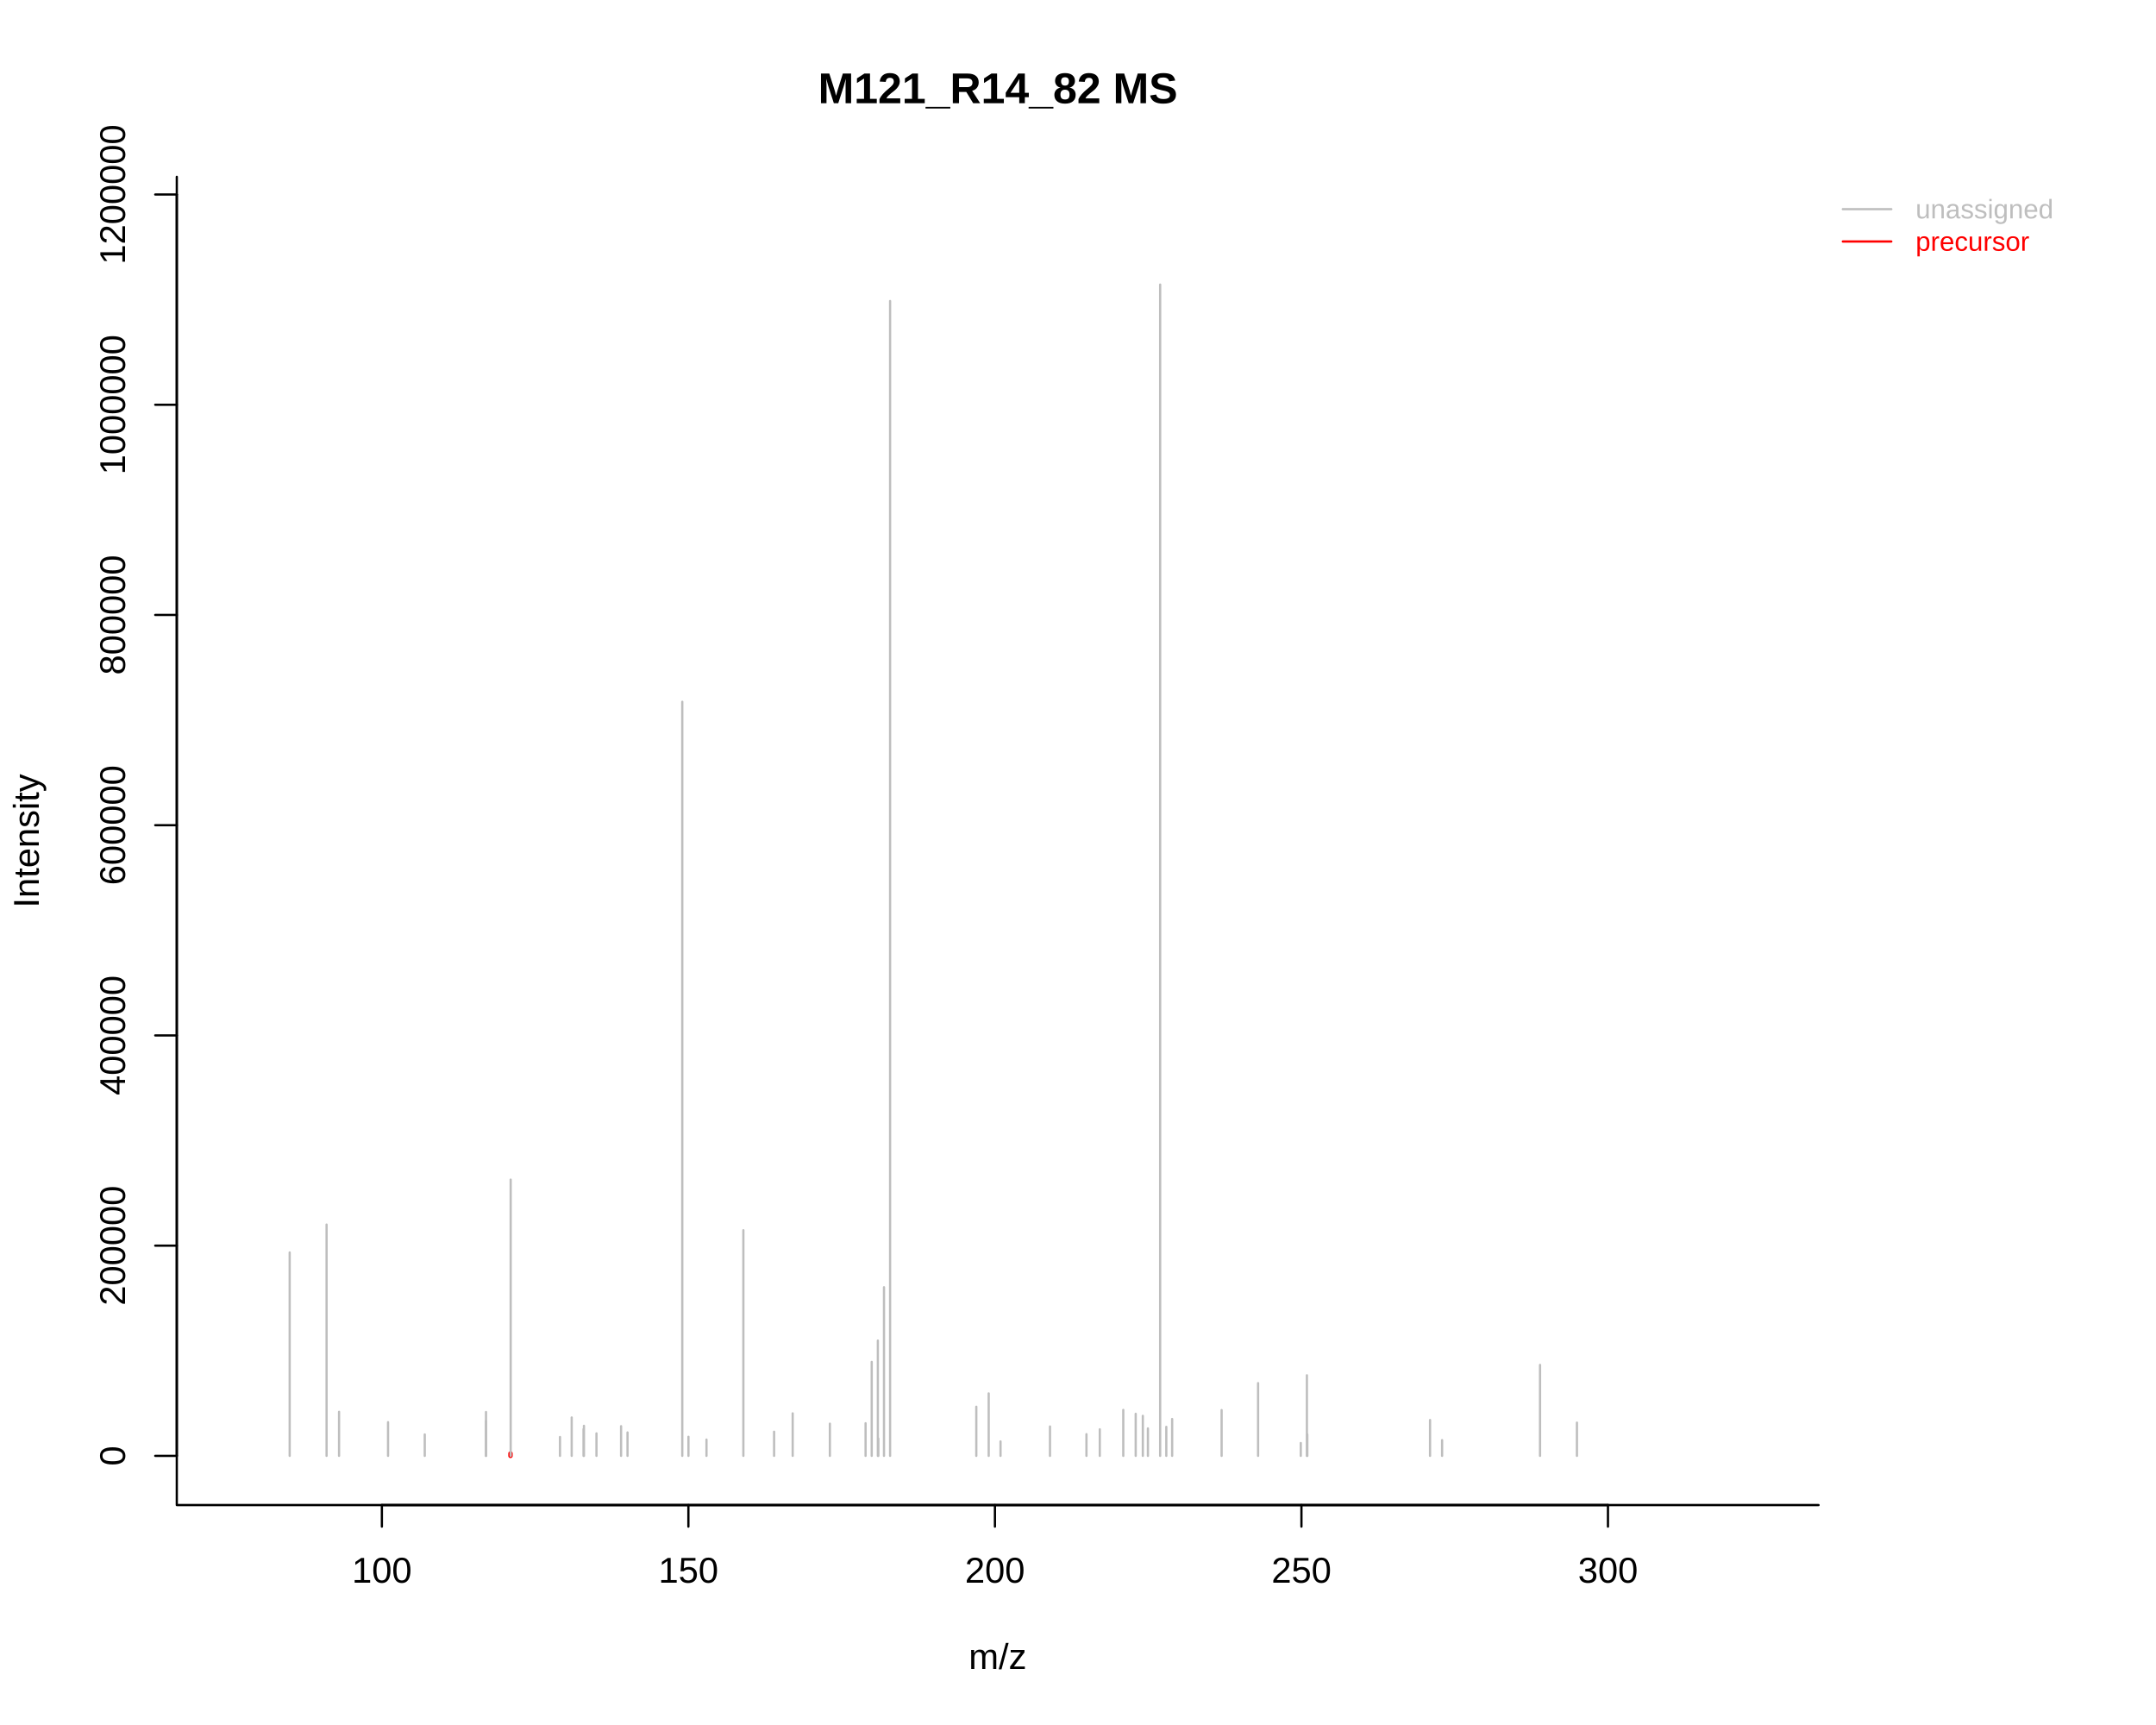
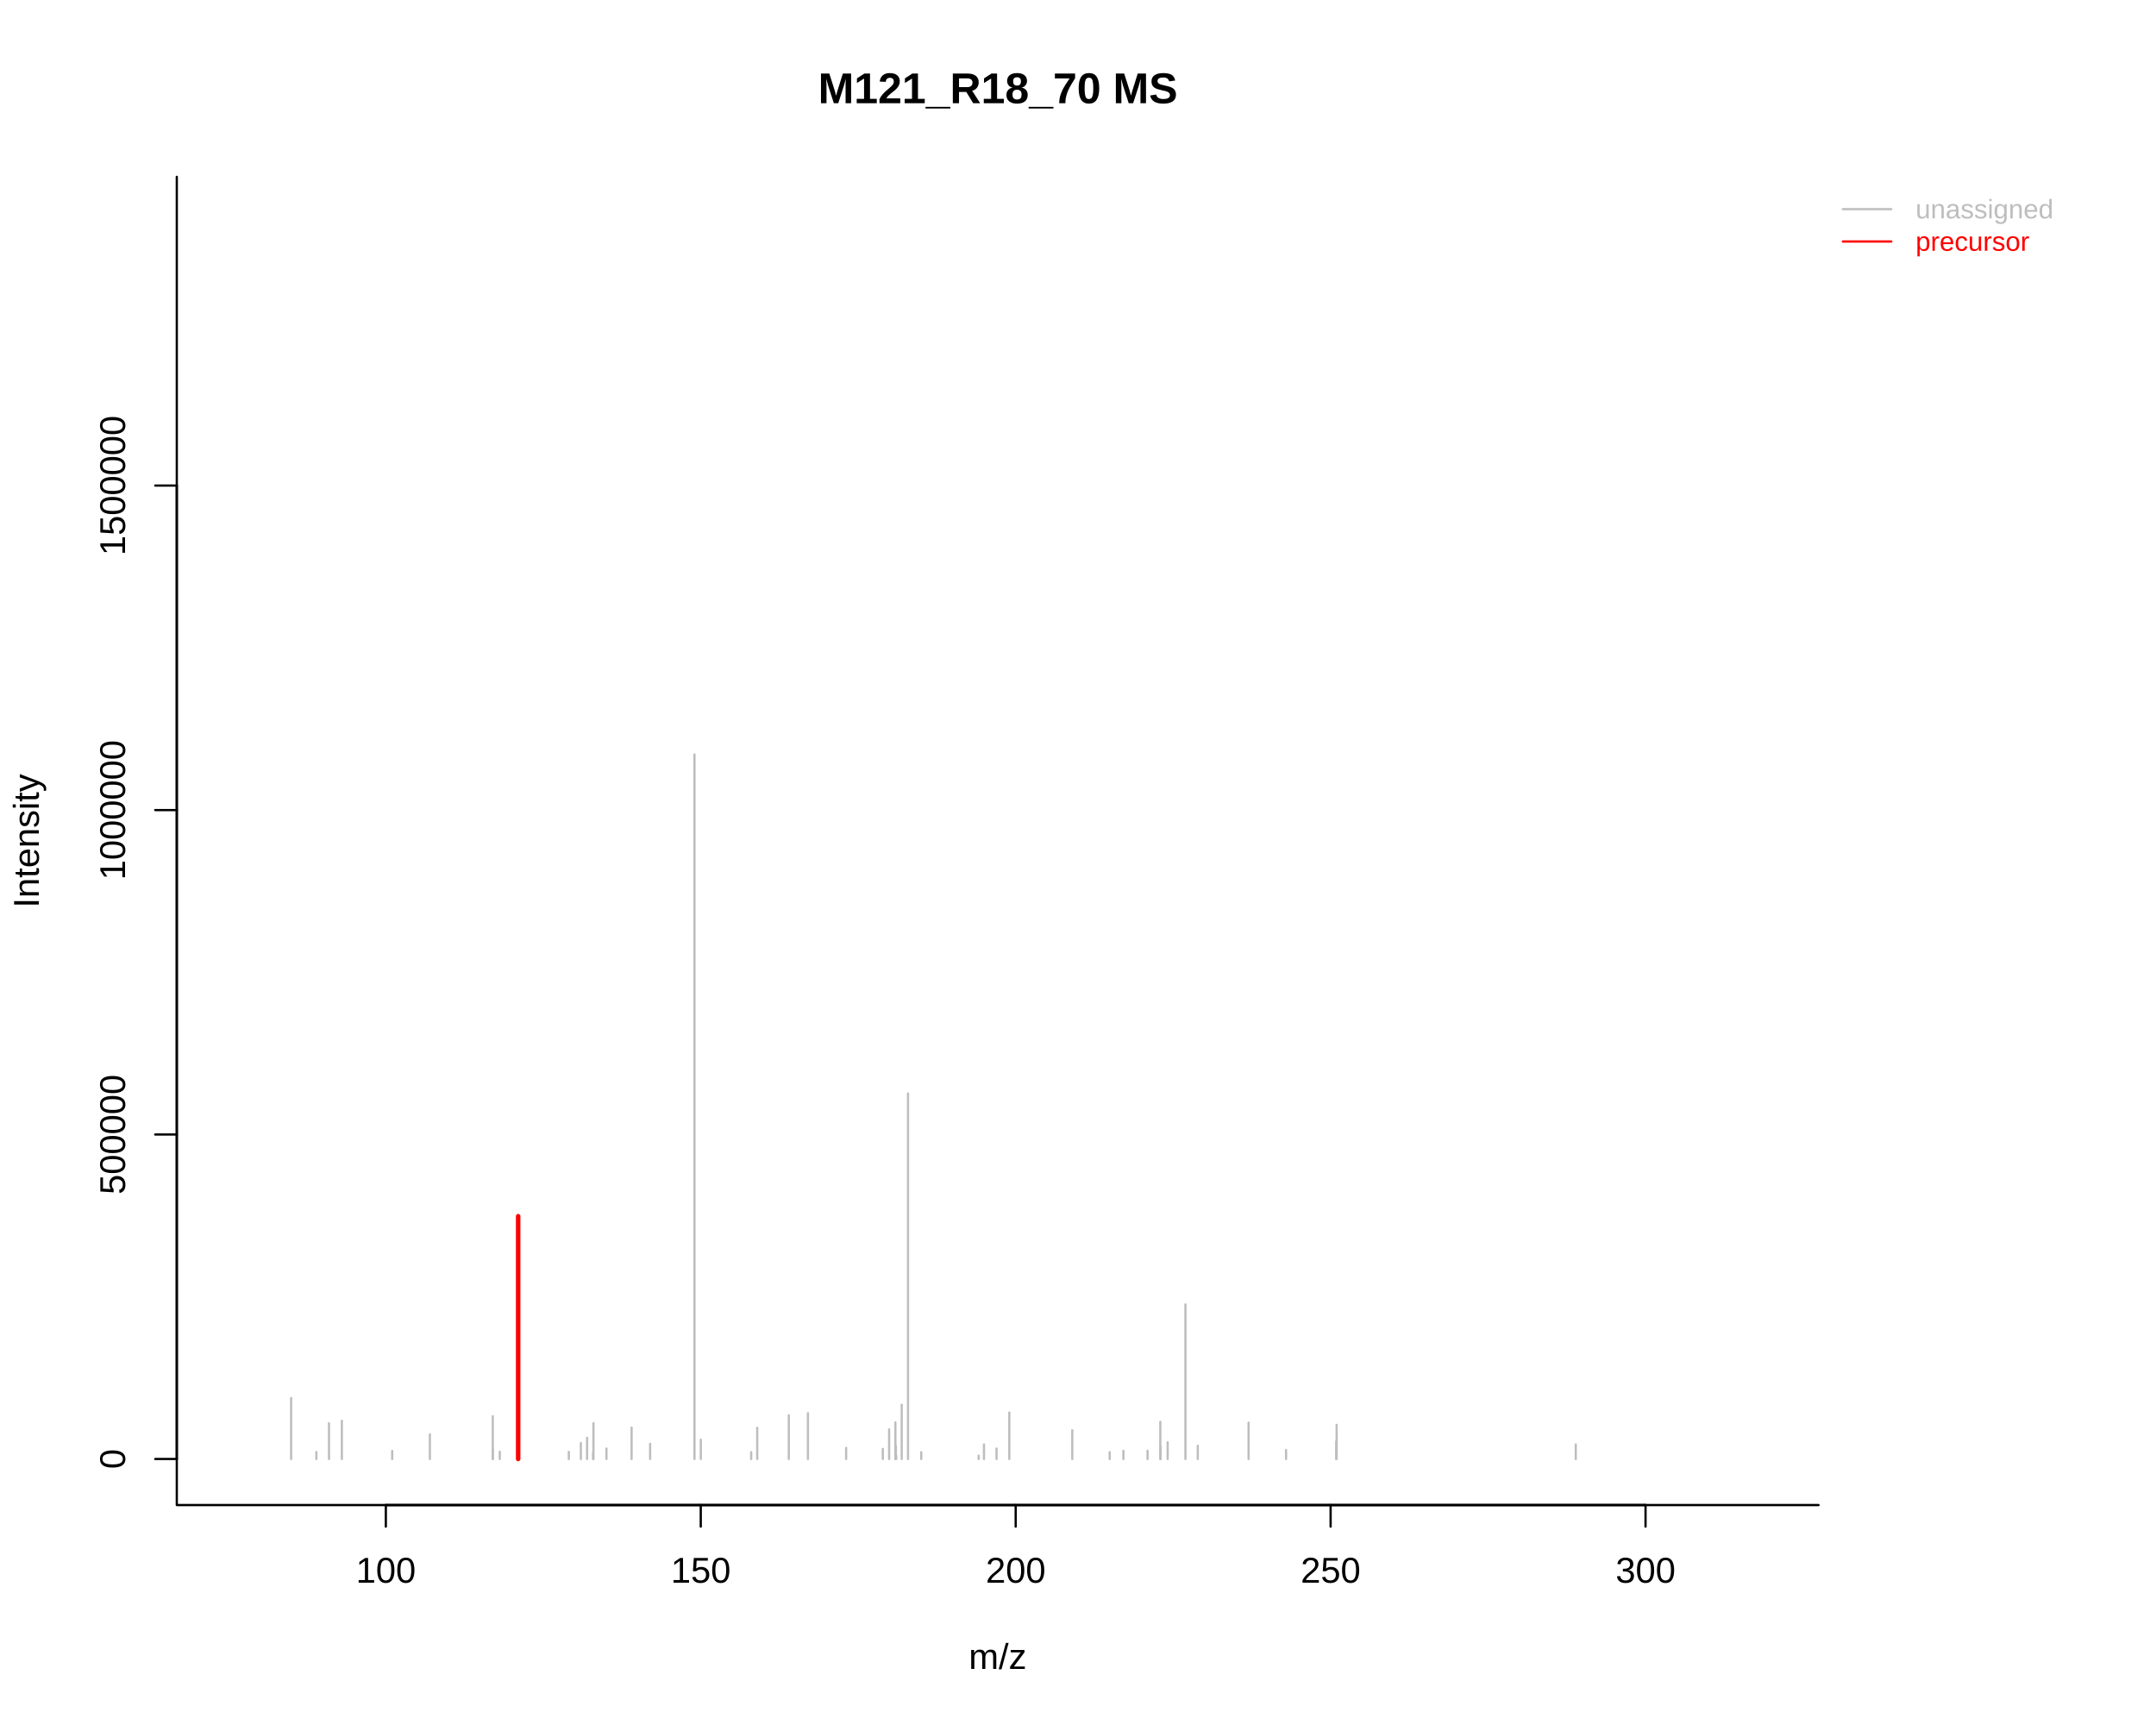
<svg xmlns="http://www.w3.org/2000/svg" viewBox="0 0 720.00 576.00">
  <defs>
    <style type="text/css">
    line, polyline, polygon, path, rect, circle {
      fill: none;
      stroke: #000000;
      stroke-linecap: round;
      stroke-linejoin: round;
      stroke-miterlimit: 10.00;
    }
  </style>
  </defs>
  <rect width="100%" height="100%" style="stroke: none; fill: #FFFFFF;" />
-   <line x1="127.53" y1="502.56" x2="536.98" y2="502.56" style="stroke-width: 0.75;" />
-   <line x1="127.53" y1="502.56" x2="127.53" y2="509.76" style="stroke-width: 0.75;" />
-   <line x1="229.89" y1="502.56" x2="229.89" y2="509.76" style="stroke-width: 0.75;" />
-   <line x1="332.26" y1="502.56" x2="332.26" y2="509.76" style="stroke-width: 0.75;" />
-   <line x1="434.62" y1="502.56" x2="434.62" y2="509.76" style="stroke-width: 0.75;" />
-   <line x1="536.98" y1="502.56" x2="536.98" y2="509.76" style="stroke-width: 0.75;" />
-   <text x="117.52" y="528.48" style="font-size: 12.00px; font-family: Liberation Sans;" textLength="20.02px" lengthAdjust="spacingAndGlyphs">100</text>
-   <text x="219.89" y="528.48" style="font-size: 12.00px; font-family: Liberation Sans;" textLength="20.02px" lengthAdjust="spacingAndGlyphs">150</text>
-   <text x="322.25" y="528.48" style="font-size: 12.00px; font-family: Liberation Sans;" textLength="20.02px" lengthAdjust="spacingAndGlyphs">200</text>
-   <text x="424.61" y="528.48" style="font-size: 12.00px; font-family: Liberation Sans;" textLength="20.02px" lengthAdjust="spacingAndGlyphs">250</text>
-   <text x="526.98" y="528.48" style="font-size: 12.00px; font-family: Liberation Sans;" textLength="20.02px" lengthAdjust="spacingAndGlyphs">300</text>
-   <line x1="59.04" y1="486.13" x2="59.04" y2="64.95" style="stroke-width: 0.75;" />
-   <line x1="59.04" y1="486.13" x2="51.84" y2="486.13" style="stroke-width: 0.75;" />
-   <line x1="59.04" y1="415.94" x2="51.84" y2="415.94" style="stroke-width: 0.75;" />
-   <line x1="59.04" y1="345.74" x2="51.84" y2="345.74" style="stroke-width: 0.75;" />
-   <line x1="59.04" y1="275.54" x2="51.84" y2="275.54" style="stroke-width: 0.75;" />
-   <line x1="59.04" y1="205.34" x2="51.84" y2="205.34" style="stroke-width: 0.75;" />
-   <line x1="59.04" y1="135.15" x2="51.84" y2="135.15" style="stroke-width: 0.75;" />
-   <line x1="59.04" y1="64.95" x2="51.84" y2="64.95" style="stroke-width: 0.75;" />
-   <text transform="translate(41.76,489.47) rotate(-90)" style="font-size: 12.00px; font-family: Liberation Sans;" textLength="6.67px" lengthAdjust="spacingAndGlyphs">0</text>
-   <text transform="translate(41.76,435.95) rotate(-90)" style="font-size: 12.00px; font-family: Liberation Sans;" textLength="40.03px" lengthAdjust="spacingAndGlyphs">200000</text>
-   <text transform="translate(41.76,365.75) rotate(-90)" style="font-size: 12.00px; font-family: Liberation Sans;" textLength="40.03px" lengthAdjust="spacingAndGlyphs">400000</text>
-   <text transform="translate(41.76,295.56) rotate(-90)" style="font-size: 12.00px; font-family: Liberation Sans;" textLength="40.03px" lengthAdjust="spacingAndGlyphs">600000</text>
-   <text transform="translate(41.76,225.36) rotate(-90)" style="font-size: 12.00px; font-family: Liberation Sans;" textLength="40.03px" lengthAdjust="spacingAndGlyphs">800000</text>
-   <text transform="translate(41.76,158.50) rotate(-90)" style="font-size: 12.00px; font-family: Liberation Sans;" textLength="46.70px" lengthAdjust="spacingAndGlyphs">1000000</text>
-   <text transform="translate(41.76,88.30) rotate(-90)" style="font-size: 12.00px; font-family: Liberation Sans;" textLength="46.70px" lengthAdjust="spacingAndGlyphs">1200000</text>
+   <line x1="128.85" y1="502.56" x2="549.53" y2="502.56" style="stroke-width: 0.75;" />
+   <line x1="128.85" y1="502.56" x2="128.85" y2="509.76" style="stroke-width: 0.75;" />
+   <line x1="234.02" y1="502.56" x2="234.02" y2="509.76" style="stroke-width: 0.75;" />
+   <line x1="339.19" y1="502.56" x2="339.19" y2="509.76" style="stroke-width: 0.75;" />
+   <line x1="444.36" y1="502.56" x2="444.36" y2="509.76" style="stroke-width: 0.75;" />
+   <line x1="549.53" y1="502.56" x2="549.53" y2="509.76" style="stroke-width: 0.75;" />
+   <text x="118.85" y="528.48" style="font-size: 12.00px; font-family: Liberation Sans;" textLength="20.02px" lengthAdjust="spacingAndGlyphs">100</text>
+   <text x="224.02" y="528.48" style="font-size: 12.00px; font-family: Liberation Sans;" textLength="20.02px" lengthAdjust="spacingAndGlyphs">150</text>
+   <text x="329.19" y="528.48" style="font-size: 12.00px; font-family: Liberation Sans;" textLength="20.02px" lengthAdjust="spacingAndGlyphs">200</text>
+   <text x="434.36" y="528.48" style="font-size: 12.00px; font-family: Liberation Sans;" textLength="20.02px" lengthAdjust="spacingAndGlyphs">250</text>
+   <text x="539.53" y="528.48" style="font-size: 12.00px; font-family: Liberation Sans;" textLength="20.02px" lengthAdjust="spacingAndGlyphs">300</text>
+   <line x1="59.04" y1="487.18" x2="59.04" y2="162.14" style="stroke-width: 0.75;" />
+   <line x1="59.04" y1="487.18" x2="51.84" y2="487.18" style="stroke-width: 0.75;" />
+   <line x1="59.04" y1="378.83" x2="51.84" y2="378.83" style="stroke-width: 0.75;" />
+   <line x1="59.04" y1="270.49" x2="51.84" y2="270.49" style="stroke-width: 0.75;" />
+   <line x1="59.04" y1="162.14" x2="51.84" y2="162.14" style="stroke-width: 0.75;" />
+   <text transform="translate(41.76,490.51) rotate(-90)" style="font-size: 12.00px; font-family: Liberation Sans;" textLength="6.67px" lengthAdjust="spacingAndGlyphs">0</text>
+   <text transform="translate(41.76,398.85) rotate(-90)" style="font-size: 12.00px; font-family: Liberation Sans;" textLength="40.03px" lengthAdjust="spacingAndGlyphs">500000</text>
+   <text transform="translate(41.76,293.84) rotate(-90)" style="font-size: 12.00px; font-family: Liberation Sans;" textLength="46.70px" lengthAdjust="spacingAndGlyphs">1000000</text>
+   <text transform="translate(41.76,185.49) rotate(-90)" style="font-size: 12.00px; font-family: Liberation Sans;" textLength="46.70px" lengthAdjust="spacingAndGlyphs">1500000</text>
  <polyline points="59.04,59.04 59.04,502.56 607.31,502.56 " style="stroke-width: 0.75;" />
  <defs>
    <clipPath id="cpMC4wMHw2MzcuNTV8NTc2LjAwfDAuMDA=">
      <rect x="0.00" y="0.00" width="637.55" height="576.00" />
    </clipPath>
  </defs>
  <g clip-path="url(#cpMC4wMHw2MzcuNTV8NTc2LjAwfDAuMDA=)">
-     <text x="273.20" y="34.47" style="font-size: 14.40px; font-weight: bold; font-family: Liberation Sans;" textLength="119.95px" lengthAdjust="spacingAndGlyphs">M121_R14_82 MS</text>
+     <text x="273.20" y="34.47" style="font-size: 14.40px; font-weight: bold; font-family: Liberation Sans;" textLength="119.95px" lengthAdjust="spacingAndGlyphs">M121_R18_70 MS</text>
  </g>
  <g clip-path="url(#cpMC4wMHw2MzcuNTV8NTc2LjAwfDAuMDA=)">
    <text x="323.51" y="557.28" style="font-size: 12.00px; font-family: Liberation Sans;" textLength="19.33px" lengthAdjust="spacingAndGlyphs">m/z</text>
  </g>
  <g clip-path="url(#cpMC4wMHw2MzcuNTV8NTc2LjAwfDAuMDA=)">
    <text transform="translate(12.96,303.14) rotate(-90)" style="font-size: 12.00px; font-family: Liberation Sans;" textLength="44.67px" lengthAdjust="spacingAndGlyphs">Intensity</text>
  </g>
  <defs>
    <clipPath id="cpNTkuMDR8NjA3LjMxfDUwMi41Nnw1OS4wNA==">
      <rect x="59.04" y="59.04" width="548.27" height="443.52" />
    </clipPath>
  </defs>
-   <line x1="96.74" y1="486.13" x2="96.74" y2="418.20" style="stroke-width: 0.75; stroke: #BEBEBE;" clip-path="url(#cpNTkuMDR8NjA3LjMxfDUwMi41Nnw1OS4wNA==)" />
-   <line x1="109.06" y1="486.13" x2="109.06" y2="408.90" style="stroke-width: 0.75; stroke: #BEBEBE;" clip-path="url(#cpNTkuMDR8NjA3LjMxfDUwMi41Nnw1OS4wNA==)" />
-   <line x1="113.23" y1="486.13" x2="113.23" y2="471.42" style="stroke-width: 0.75; stroke: #BEBEBE;" clip-path="url(#cpNTkuMDR8NjA3LjMxfDUwMi41Nnw1OS4wNA==)" />
-   <line x1="129.59" y1="486.13" x2="129.59" y2="474.88" style="stroke-width: 0.75; stroke: #BEBEBE;" clip-path="url(#cpNTkuMDR8NjA3LjMxfDUwMi41Nnw1OS4wNA==)" />
-   <line x1="141.85" y1="486.13" x2="141.85" y2="478.98" style="stroke-width: 0.75; stroke: #BEBEBE;" clip-path="url(#cpNTkuMDR8NjA3LjMxfDUwMi41Nnw1OS4wNA==)" />
-   <line x1="162.29" y1="486.13" x2="162.29" y2="474.48" style="stroke-width: 0.75; stroke: #BEBEBE;" clip-path="url(#cpNTkuMDR8NjA3LjMxfDUwMi41Nnw1OS4wNA==)" />
-   <line x1="162.30" y1="486.13" x2="162.30" y2="471.49" style="stroke-width: 0.75; stroke: #BEBEBE;" clip-path="url(#cpNTkuMDR8NjA3LjMxfDUwMi41Nnw1OS4wNA==)" />
-   <line x1="170.48" y1="486.13" x2="170.48" y2="485.34" style="stroke-width: 1.50; stroke: #FF0000;" clip-path="url(#cpNTkuMDR8NjA3LjMxfDUwMi41Nnw1OS4wNA==)" />
-   <line x1="170.54" y1="486.13" x2="170.54" y2="393.89" style="stroke-width: 0.75; stroke: #BEBEBE;" clip-path="url(#cpNTkuMDR8NjA3LjMxfDUwMi41Nnw1OS4wNA==)" />
-   <line x1="187.01" y1="486.13" x2="187.01" y2="479.84" style="stroke-width: 0.75; stroke: #BEBEBE;" clip-path="url(#cpNTkuMDR8NjA3LjMxfDUwMi41Nnw1OS4wNA==)" />
-   <line x1="190.92" y1="486.13" x2="190.92" y2="473.31" style="stroke-width: 0.75; stroke: #BEBEBE;" clip-path="url(#cpNTkuMDR8NjA3LjMxfDUwMi41Nnw1OS4wNA==)" />
-   <line x1="194.89" y1="486.13" x2="194.89" y2="477.21" style="stroke-width: 0.75; stroke: #BEBEBE;" clip-path="url(#cpNTkuMDR8NjA3LjMxfDUwMi41Nnw1OS4wNA==)" />
-   <line x1="195.01" y1="486.13" x2="195.01" y2="476.09" style="stroke-width: 0.75; stroke: #BEBEBE;" clip-path="url(#cpNTkuMDR8NjA3LjMxfDUwMi41Nnw1OS4wNA==)" />
-   <line x1="199.19" y1="486.13" x2="199.19" y2="478.62" style="stroke-width: 0.75; stroke: #BEBEBE;" clip-path="url(#cpNTkuMDR8NjA3LjMxfDUwMi41Nnw1OS4wNA==)" />
-   <line x1="207.41" y1="486.13" x2="207.41" y2="476.22" style="stroke-width: 0.75; stroke: #BEBEBE;" clip-path="url(#cpNTkuMDR8NjA3LjMxfDUwMi41Nnw1OS4wNA==)" />
-   <line x1="209.56" y1="486.13" x2="209.56" y2="478.31" style="stroke-width: 0.75; stroke: #BEBEBE;" clip-path="url(#cpNTkuMDR8NjA3LjMxfDUwMi41Nnw1OS4wNA==)" />
-   <line x1="227.85" y1="486.13" x2="227.85" y2="234.33" style="stroke-width: 0.75; stroke: #BEBEBE;" clip-path="url(#cpNTkuMDR8NjA3LjMxfDUwMi41Nnw1OS4wNA==)" />
-   <line x1="229.91" y1="486.13" x2="229.91" y2="479.76" style="stroke-width: 0.75; stroke: #BEBEBE;" clip-path="url(#cpNTkuMDR8NjA3LjMxfDUwMi41Nnw1OS4wNA==)" />
-   <line x1="235.93" y1="486.13" x2="235.93" y2="480.69" style="stroke-width: 0.75; stroke: #BEBEBE;" clip-path="url(#cpNTkuMDR8NjA3LjMxfDUwMi41Nnw1OS4wNA==)" />
-   <line x1="248.25" y1="486.13" x2="248.25" y2="410.78" style="stroke-width: 0.75; stroke: #BEBEBE;" clip-path="url(#cpNTkuMDR8NjA3LjMxfDUwMi41Nnw1OS4wNA==)" />
-   <line x1="258.51" y1="486.13" x2="258.51" y2="478.06" style="stroke-width: 0.75; stroke: #BEBEBE;" clip-path="url(#cpNTkuMDR8NjA3LjMxfDUwMi41Nnw1OS4wNA==)" />
-   <line x1="264.72" y1="486.13" x2="264.72" y2="471.94" style="stroke-width: 0.75; stroke: #BEBEBE;" clip-path="url(#cpNTkuMDR8NjA3LjMxfDUwMi41Nnw1OS4wNA==)" />
-   <line x1="277.14" y1="486.13" x2="277.14" y2="475.38" style="stroke-width: 0.75; stroke: #BEBEBE;" clip-path="url(#cpNTkuMDR8NjA3LjMxfDUwMi41Nnw1OS4wNA==)" />
-   <line x1="289.06" y1="486.13" x2="289.06" y2="475.24" style="stroke-width: 0.75; stroke: #BEBEBE;" clip-path="url(#cpNTkuMDR8NjA3LjMxfDUwMi41Nnw1OS4wNA==)" />
-   <line x1="291.11" y1="486.13" x2="291.11" y2="454.75" style="stroke-width: 0.75; stroke: #BEBEBE;" clip-path="url(#cpNTkuMDR8NjA3LjMxfDUwMi41Nnw1OS4wNA==)" />
-   <line x1="293.16" y1="486.13" x2="293.16" y2="447.64" style="stroke-width: 0.75; stroke: #BEBEBE;" clip-path="url(#cpNTkuMDR8NjA3LjMxfDUwMi41Nnw1OS4wNA==)" />
-   <line x1="293.31" y1="486.13" x2="293.31" y2="480.36" style="stroke-width: 0.75; stroke: #BEBEBE;" clip-path="url(#cpNTkuMDR8NjA3LjMxfDUwMi41Nnw1OS4wNA==)" />
-   <line x1="295.21" y1="486.13" x2="295.21" y2="429.82" style="stroke-width: 0.75; stroke: #BEBEBE;" clip-path="url(#cpNTkuMDR8NjA3LjMxfDUwMi41Nnw1OS4wNA==)" />
-   <line x1="297.25" y1="486.13" x2="297.25" y2="100.51" style="stroke-width: 0.75; stroke: #BEBEBE;" clip-path="url(#cpNTkuMDR8NjA3LjMxfDUwMi41Nnw1OS4wNA==)" />
-   <line x1="326.04" y1="486.13" x2="326.04" y2="469.72" style="stroke-width: 0.75; stroke: #BEBEBE;" clip-path="url(#cpNTkuMDR8NjA3LjMxfDUwMi41Nnw1OS4wNA==)" />
-   <line x1="330.18" y1="486.13" x2="330.18" y2="465.28" style="stroke-width: 0.75; stroke: #BEBEBE;" clip-path="url(#cpNTkuMDR8NjA3LjMxfDUwMi41Nnw1OS4wNA==)" />
-   <line x1="334.13" y1="486.13" x2="334.13" y2="481.31" style="stroke-width: 0.75; stroke: #BEBEBE;" clip-path="url(#cpNTkuMDR8NjA3LjMxfDUwMi41Nnw1OS4wNA==)" />
-   <line x1="350.65" y1="486.13" x2="350.65" y2="476.32" style="stroke-width: 0.75; stroke: #BEBEBE;" clip-path="url(#cpNTkuMDR8NjA3LjMxfDUwMi41Nnw1OS4wNA==)" />
-   <line x1="362.82" y1="486.13" x2="362.82" y2="478.89" style="stroke-width: 0.75; stroke: #BEBEBE;" clip-path="url(#cpNTkuMDR8NjA3LjMxfDUwMi41Nnw1OS4wNA==)" />
-   <line x1="367.28" y1="486.13" x2="367.28" y2="477.26" style="stroke-width: 0.75; stroke: #BEBEBE;" clip-path="url(#cpNTkuMDR8NjA3LjMxfDUwMi41Nnw1OS4wNA==)" />
-   <line x1="375.12" y1="486.13" x2="375.12" y2="470.78" style="stroke-width: 0.75; stroke: #BEBEBE;" clip-path="url(#cpNTkuMDR8NjA3LjMxfDUwMi41Nnw1OS4wNA==)" />
-   <line x1="379.27" y1="486.13" x2="379.27" y2="472.08" style="stroke-width: 0.75; stroke: #BEBEBE;" clip-path="url(#cpNTkuMDR8NjA3LjMxfDUwMi41Nnw1OS4wNA==)" />
-   <line x1="381.65" y1="486.13" x2="381.65" y2="472.76" style="stroke-width: 0.75; stroke: #BEBEBE;" clip-path="url(#cpNTkuMDR8NjA3LjMxfDUwMi41Nnw1OS4wNA==)" />
-   <line x1="383.35" y1="486.13" x2="383.35" y2="476.96" style="stroke-width: 0.75; stroke: #BEBEBE;" clip-path="url(#cpNTkuMDR8NjA3LjMxfDUwMi41Nnw1OS4wNA==)" />
-   <line x1="387.44" y1="486.13" x2="387.44" y2="95.02" style="stroke-width: 0.75; stroke: #BEBEBE;" clip-path="url(#cpNTkuMDR8NjA3LjMxfDUwMi41Nnw1OS4wNA==)" />
-   <line x1="389.49" y1="486.13" x2="389.49" y2="476.44" style="stroke-width: 0.75; stroke: #BEBEBE;" clip-path="url(#cpNTkuMDR8NjA3LjMxfDUwMi41Nnw1OS4wNA==)" />
-   <line x1="391.44" y1="486.13" x2="391.44" y2="473.82" style="stroke-width: 0.75; stroke: #BEBEBE;" clip-path="url(#cpNTkuMDR8NjA3LjMxfDUwMi41Nnw1OS4wNA==)" />
-   <line x1="407.96" y1="486.13" x2="407.96" y2="470.84" style="stroke-width: 0.75; stroke: #BEBEBE;" clip-path="url(#cpNTkuMDR8NjA3LjMxfDUwMi41Nnw1OS4wNA==)" />
-   <line x1="420.14" y1="486.13" x2="420.14" y2="461.84" style="stroke-width: 0.75; stroke: #BEBEBE;" clip-path="url(#cpNTkuMDR8NjA3LjMxfDUwMi41Nnw1OS4wNA==)" />
-   <line x1="434.40" y1="486.13" x2="434.40" y2="481.84" style="stroke-width: 0.75; stroke: #BEBEBE;" clip-path="url(#cpNTkuMDR8NjA3LjMxfDUwMi41Nnw1OS4wNA==)" />
-   <line x1="436.44" y1="486.13" x2="436.44" y2="459.22" style="stroke-width: 0.75; stroke: #BEBEBE;" clip-path="url(#cpNTkuMDR8NjA3LjMxfDUwMi41Nnw1OS4wNA==)" />
-   <line x1="436.58" y1="486.13" x2="436.58" y2="478.97" style="stroke-width: 0.75; stroke: #BEBEBE;" clip-path="url(#cpNTkuMDR8NjA3LjMxfDUwMi41Nnw1OS4wNA==)" />
-   <line x1="477.57" y1="486.13" x2="477.57" y2="474.16" style="stroke-width: 0.75; stroke: #BEBEBE;" clip-path="url(#cpNTkuMDR8NjA3LjMxfDUwMi41Nnw1OS4wNA==)" />
-   <line x1="481.59" y1="486.13" x2="481.59" y2="480.87" style="stroke-width: 0.75; stroke: #BEBEBE;" clip-path="url(#cpNTkuMDR8NjA3LjMxfDUwMi41Nnw1OS4wNA==)" />
-   <line x1="514.30" y1="486.13" x2="514.30" y2="455.76" style="stroke-width: 0.75; stroke: #BEBEBE;" clip-path="url(#cpNTkuMDR8NjA3LjMxfDUwMi41Nnw1OS4wNA==)" />
-   <line x1="526.62" y1="486.13" x2="526.62" y2="475.03" style="stroke-width: 0.75; stroke: #BEBEBE;" clip-path="url(#cpNTkuMDR8NjA3LjMxfDUwMi41Nnw1OS4wNA==)" />
+   <line x1="97.22" y1="487.18" x2="97.22" y2="466.81" style="stroke-width: 0.75; stroke: #BEBEBE;" clip-path="url(#cpNTkuMDR8NjA3LjMxfDUwMi41Nnw1OS4wNA==)" />
+   <line x1="105.65" y1="487.18" x2="105.65" y2="484.86" style="stroke-width: 0.75; stroke: #BEBEBE;" clip-path="url(#cpNTkuMDR8NjA3LjMxfDUwMi41Nnw1OS4wNA==)" />
+   <line x1="109.87" y1="487.18" x2="109.87" y2="475.23" style="stroke-width: 0.75; stroke: #BEBEBE;" clip-path="url(#cpNTkuMDR8NjA3LjMxfDUwMi41Nnw1OS4wNA==)" />
+   <line x1="114.16" y1="487.18" x2="114.16" y2="474.40" style="stroke-width: 0.75; stroke: #BEBEBE;" clip-path="url(#cpNTkuMDR8NjA3LjMxfDUwMi41Nnw1OS4wNA==)" />
+   <line x1="130.97" y1="487.18" x2="130.97" y2="484.49" style="stroke-width: 0.75; stroke: #BEBEBE;" clip-path="url(#cpNTkuMDR8NjA3LjMxfDUwMi41Nnw1OS4wNA==)" />
+   <line x1="143.56" y1="487.18" x2="143.56" y2="478.94" style="stroke-width: 0.75; stroke: #BEBEBE;" clip-path="url(#cpNTkuMDR8NjA3LjMxfDUwMi41Nnw1OS4wNA==)" />
+   <line x1="164.56" y1="487.18" x2="164.56" y2="472.88" style="stroke-width: 0.75; stroke: #BEBEBE;" clip-path="url(#cpNTkuMDR8NjA3LjMxfDUwMi41Nnw1OS4wNA==)" />
+   <line x1="164.58" y1="487.18" x2="164.58" y2="484.12" style="stroke-width: 0.75; stroke: #BEBEBE;" clip-path="url(#cpNTkuMDR8NjA3LjMxfDUwMi41Nnw1OS4wNA==)" />
+   <line x1="166.90" y1="487.18" x2="166.90" y2="484.74" style="stroke-width: 0.75; stroke: #BEBEBE;" clip-path="url(#cpNTkuMDR8NjA3LjMxfDUwMi41Nnw1OS4wNA==)" />
+   <line x1="173.04" y1="487.18" x2="173.04" y2="406.10" style="stroke-width: 1.50; stroke: #FF0000;" clip-path="url(#cpNTkuMDR8NjA3LjMxfDUwMi41Nnw1OS4wNA==)" />
+   <line x1="189.96" y1="487.18" x2="189.96" y2="484.81" style="stroke-width: 0.75; stroke: #BEBEBE;" clip-path="url(#cpNTkuMDR8NjA3LjMxfDUwMi41Nnw1OS4wNA==)" />
+   <line x1="193.98" y1="487.18" x2="193.98" y2="481.84" style="stroke-width: 0.75; stroke: #BEBEBE;" clip-path="url(#cpNTkuMDR8NjA3LjMxfDUwMi41Nnw1OS4wNA==)" />
+   <line x1="196.06" y1="487.18" x2="196.06" y2="480.10" style="stroke-width: 0.75; stroke: #BEBEBE;" clip-path="url(#cpNTkuMDR8NjA3LjMxfDUwMi41Nnw1OS4wNA==)" />
+   <line x1="198.06" y1="487.18" x2="198.06" y2="484.93" style="stroke-width: 0.75; stroke: #BEBEBE;" clip-path="url(#cpNTkuMDR8NjA3LjMxfDUwMi41Nnw1OS4wNA==)" />
+   <line x1="198.18" y1="487.18" x2="198.18" y2="475.19" style="stroke-width: 0.75; stroke: #BEBEBE;" clip-path="url(#cpNTkuMDR8NjA3LjMxfDUwMi41Nnw1OS4wNA==)" />
+   <line x1="202.52" y1="487.18" x2="202.52" y2="483.68" style="stroke-width: 0.75; stroke: #BEBEBE;" clip-path="url(#cpNTkuMDR8NjA3LjMxfDUwMi41Nnw1OS4wNA==)" />
+   <line x1="210.92" y1="487.18" x2="210.92" y2="476.68" style="stroke-width: 0.75; stroke: #BEBEBE;" clip-path="url(#cpNTkuMDR8NjA3LjMxfDUwMi41Nnw1OS4wNA==)" />
+   <line x1="217.11" y1="487.18" x2="217.11" y2="482.11" style="stroke-width: 0.75; stroke: #BEBEBE;" clip-path="url(#cpNTkuMDR8NjA3LjMxfDUwMi41Nnw1OS4wNA==)" />
+   <line x1="231.92" y1="487.18" x2="231.92" y2="251.91" style="stroke-width: 0.75; stroke: #BEBEBE;" clip-path="url(#cpNTkuMDR8NjA3LjMxfDUwMi41Nnw1OS4wNA==)" />
+   <line x1="234.04" y1="487.18" x2="234.04" y2="480.72" style="stroke-width: 0.75; stroke: #BEBEBE;" clip-path="url(#cpNTkuMDR8NjA3LjMxfDUwMi41Nnw1OS4wNA==)" />
+   <line x1="250.86" y1="487.18" x2="250.86" y2="484.91" style="stroke-width: 0.75; stroke: #BEBEBE;" clip-path="url(#cpNTkuMDR8NjA3LjMxfDUwMi41Nnw1OS4wNA==)" />
+   <line x1="252.88" y1="487.18" x2="252.88" y2="476.75" style="stroke-width: 0.75; stroke: #BEBEBE;" clip-path="url(#cpNTkuMDR8NjA3LjMxfDUwMi41Nnw1OS4wNA==)" />
+   <line x1="263.42" y1="487.18" x2="263.42" y2="472.58" style="stroke-width: 0.75; stroke: #BEBEBE;" clip-path="url(#cpNTkuMDR8NjA3LjMxfDUwMi41Nnw1OS4wNA==)" />
+   <line x1="269.81" y1="487.18" x2="269.81" y2="471.87" style="stroke-width: 0.75; stroke: #BEBEBE;" clip-path="url(#cpNTkuMDR8NjA3LjMxfDUwMi41Nnw1OS4wNA==)" />
+   <line x1="282.57" y1="487.18" x2="282.57" y2="483.48" style="stroke-width: 0.75; stroke: #BEBEBE;" clip-path="url(#cpNTkuMDR8NjA3LjMxfDUwMi41Nnw1OS4wNA==)" />
+   <line x1="294.82" y1="487.18" x2="294.82" y2="483.81" style="stroke-width: 0.75; stroke: #BEBEBE;" clip-path="url(#cpNTkuMDR8NjA3LjMxfDUwMi41Nnw1OS4wNA==)" />
+   <line x1="296.92" y1="487.18" x2="296.92" y2="477.28" style="stroke-width: 0.75; stroke: #BEBEBE;" clip-path="url(#cpNTkuMDR8NjA3LjMxfDUwMi41Nnw1OS4wNA==)" />
+   <line x1="299.02" y1="487.18" x2="299.02" y2="474.96" style="stroke-width: 0.75; stroke: #BEBEBE;" clip-path="url(#cpNTkuMDR8NjA3LjMxfDUwMi41Nnw1OS4wNA==)" />
+   <line x1="299.17" y1="487.18" x2="299.17" y2="482.87" style="stroke-width: 0.75; stroke: #BEBEBE;" clip-path="url(#cpNTkuMDR8NjA3LjMxfDUwMi41Nnw1OS4wNA==)" />
+   <line x1="299.29" y1="487.18" x2="299.29" y2="486.13" style="stroke-width: 0.75; stroke: #BEBEBE;" clip-path="url(#cpNTkuMDR8NjA3LjMxfDUwMi41Nnw1OS4wNA==)" />
+   <line x1="301.13" y1="487.18" x2="301.13" y2="469.05" style="stroke-width: 0.75; stroke: #BEBEBE;" clip-path="url(#cpNTkuMDR8NjA3LjMxfDUwMi41Nnw1OS4wNA==)" />
+   <line x1="303.23" y1="487.18" x2="303.23" y2="365.13" style="stroke-width: 0.75; stroke: #BEBEBE;" clip-path="url(#cpNTkuMDR8NjA3LjMxfDUwMi41Nnw1OS4wNA==)" />
+   <line x1="307.65" y1="487.18" x2="307.65" y2="484.89" style="stroke-width: 0.75; stroke: #BEBEBE;" clip-path="url(#cpNTkuMDR8NjA3LjMxfDUwMi41Nnw1OS4wNA==)" />
+   <line x1="326.82" y1="487.18" x2="326.82" y2="486.05" style="stroke-width: 0.75; stroke: #BEBEBE;" clip-path="url(#cpNTkuMDR8NjA3LjMxfDUwMi41Nnw1OS4wNA==)" />
+   <line x1="328.60" y1="487.18" x2="328.60" y2="482.31" style="stroke-width: 0.75; stroke: #BEBEBE;" clip-path="url(#cpNTkuMDR8NjA3LjMxfDUwMi41Nnw1OS4wNA==)" />
+   <line x1="332.80" y1="487.18" x2="332.80" y2="483.70" style="stroke-width: 0.75; stroke: #BEBEBE;" clip-path="url(#cpNTkuMDR8NjA3LjMxfDUwMi41Nnw1OS4wNA==)" />
+   <line x1="337.06" y1="487.18" x2="337.06" y2="471.65" style="stroke-width: 0.75; stroke: #BEBEBE;" clip-path="url(#cpNTkuMDR8NjA3LjMxfDUwMi41Nnw1OS4wNA==)" />
+   <line x1="358.09" y1="487.18" x2="358.09" y2="477.58" style="stroke-width: 0.75; stroke: #BEBEBE;" clip-path="url(#cpNTkuMDR8NjA3LjMxfDUwMi41Nnw1OS4wNA==)" />
+   <line x1="370.59" y1="487.18" x2="370.59" y2="484.91" style="stroke-width: 0.75; stroke: #BEBEBE;" clip-path="url(#cpNTkuMDR8NjA3LjMxfDUwMi41Nnw1OS4wNA==)" />
+   <line x1="375.17" y1="487.18" x2="375.17" y2="484.43" style="stroke-width: 0.75; stroke: #BEBEBE;" clip-path="url(#cpNTkuMDR8NjA3LjMxfDUwMi41Nnw1OS4wNA==)" />
+   <line x1="383.23" y1="487.18" x2="383.23" y2="484.43" style="stroke-width: 0.75; stroke: #BEBEBE;" clip-path="url(#cpNTkuMDR8NjA3LjMxfDUwMi41Nnw1OS4wNA==)" />
+   <line x1="387.49" y1="487.18" x2="387.49" y2="474.76" style="stroke-width: 0.75; stroke: #BEBEBE;" clip-path="url(#cpNTkuMDR8NjA3LjMxfDUwMi41Nnw1OS4wNA==)" />
+   <line x1="387.57" y1="487.18" x2="387.57" y2="483.11" style="stroke-width: 0.75; stroke: #BEBEBE;" clip-path="url(#cpNTkuMDR8NjA3LjMxfDUwMi41Nnw1OS4wNA==)" />
+   <line x1="389.94" y1="487.18" x2="389.94" y2="481.59" style="stroke-width: 0.75; stroke: #BEBEBE;" clip-path="url(#cpNTkuMDR8NjA3LjMxfDUwMi41Nnw1OS4wNA==)" />
+   <line x1="395.88" y1="487.18" x2="395.88" y2="435.54" style="stroke-width: 0.75; stroke: #BEBEBE;" clip-path="url(#cpNTkuMDR8NjA3LjMxfDUwMi41Nnw1OS4wNA==)" />
+   <line x1="400.00" y1="487.18" x2="400.00" y2="482.74" style="stroke-width: 0.75; stroke: #BEBEBE;" clip-path="url(#cpNTkuMDR8NjA3LjMxfDUwMi41Nnw1OS4wNA==)" />
+   <line x1="416.97" y1="487.18" x2="416.97" y2="475.06" style="stroke-width: 0.75; stroke: #BEBEBE;" clip-path="url(#cpNTkuMDR8NjA3LjMxfDUwMi41Nnw1OS4wNA==)" />
+   <line x1="429.48" y1="487.18" x2="429.48" y2="484.19" style="stroke-width: 0.75; stroke: #BEBEBE;" clip-path="url(#cpNTkuMDR8NjA3LjMxfDUwMi41Nnw1OS4wNA==)" />
+   <line x1="446.23" y1="487.18" x2="446.23" y2="481.31" style="stroke-width: 0.75; stroke: #BEBEBE;" clip-path="url(#cpNTkuMDR8NjA3LjMxfDUwMi41Nnw1OS4wNA==)" />
+   <line x1="446.37" y1="487.18" x2="446.37" y2="475.79" style="stroke-width: 0.75; stroke: #BEBEBE;" clip-path="url(#cpNTkuMDR8NjA3LjMxfDUwMi41Nnw1OS4wNA==)" />
+   <line x1="526.23" y1="487.18" x2="526.23" y2="482.31" style="stroke-width: 0.75; stroke: #BEBEBE;" clip-path="url(#cpNTkuMDR8NjA3LjMxfDUwMi41Nnw1OS4wNA==)" />
  <defs>
    <clipPath id="cpMC4wMHw3MjAuMDB8NTc2LjAwfDAuMDA=">
      <rect x="0.00" y="0.00" width="720.00" height="576.00" />
    </clipPath>
  </defs>
  <line x1="615.41" y1="69.84" x2="631.61" y2="69.84" style="stroke-width: 0.75; stroke: #BEBEBE;" clip-path="url(#cpMC4wMHw3MjAuMDB8NTc2LjAwfDAuMDA=)" />
  <line x1="615.41" y1="80.64" x2="631.61" y2="80.64" style="stroke-width: 0.75; stroke: #FF0000;" clip-path="url(#cpMC4wMHw3MjAuMDB8NTc2LjAwfDAuMDA=)" />
  <g clip-path="url(#cpMC4wMHw3MjAuMDB8NTc2LjAwfDAuMDA=)">
    <text x="639.71" y="72.93" style="font-size: 9.00px; fill: #BEBEBE; font-family: Liberation Sans;" textLength="46.00px" lengthAdjust="spacingAndGlyphs">unassigned</text>
  </g>
  <g clip-path="url(#cpMC4wMHw3MjAuMDB8NTc2LjAwfDAuMDA=)">
    <text x="639.71" y="83.73" style="font-size: 9.00px; fill: #FF0000; font-family: Liberation Sans;" textLength="38.00px" lengthAdjust="spacingAndGlyphs">precursor</text>
  </g>
</svg>
